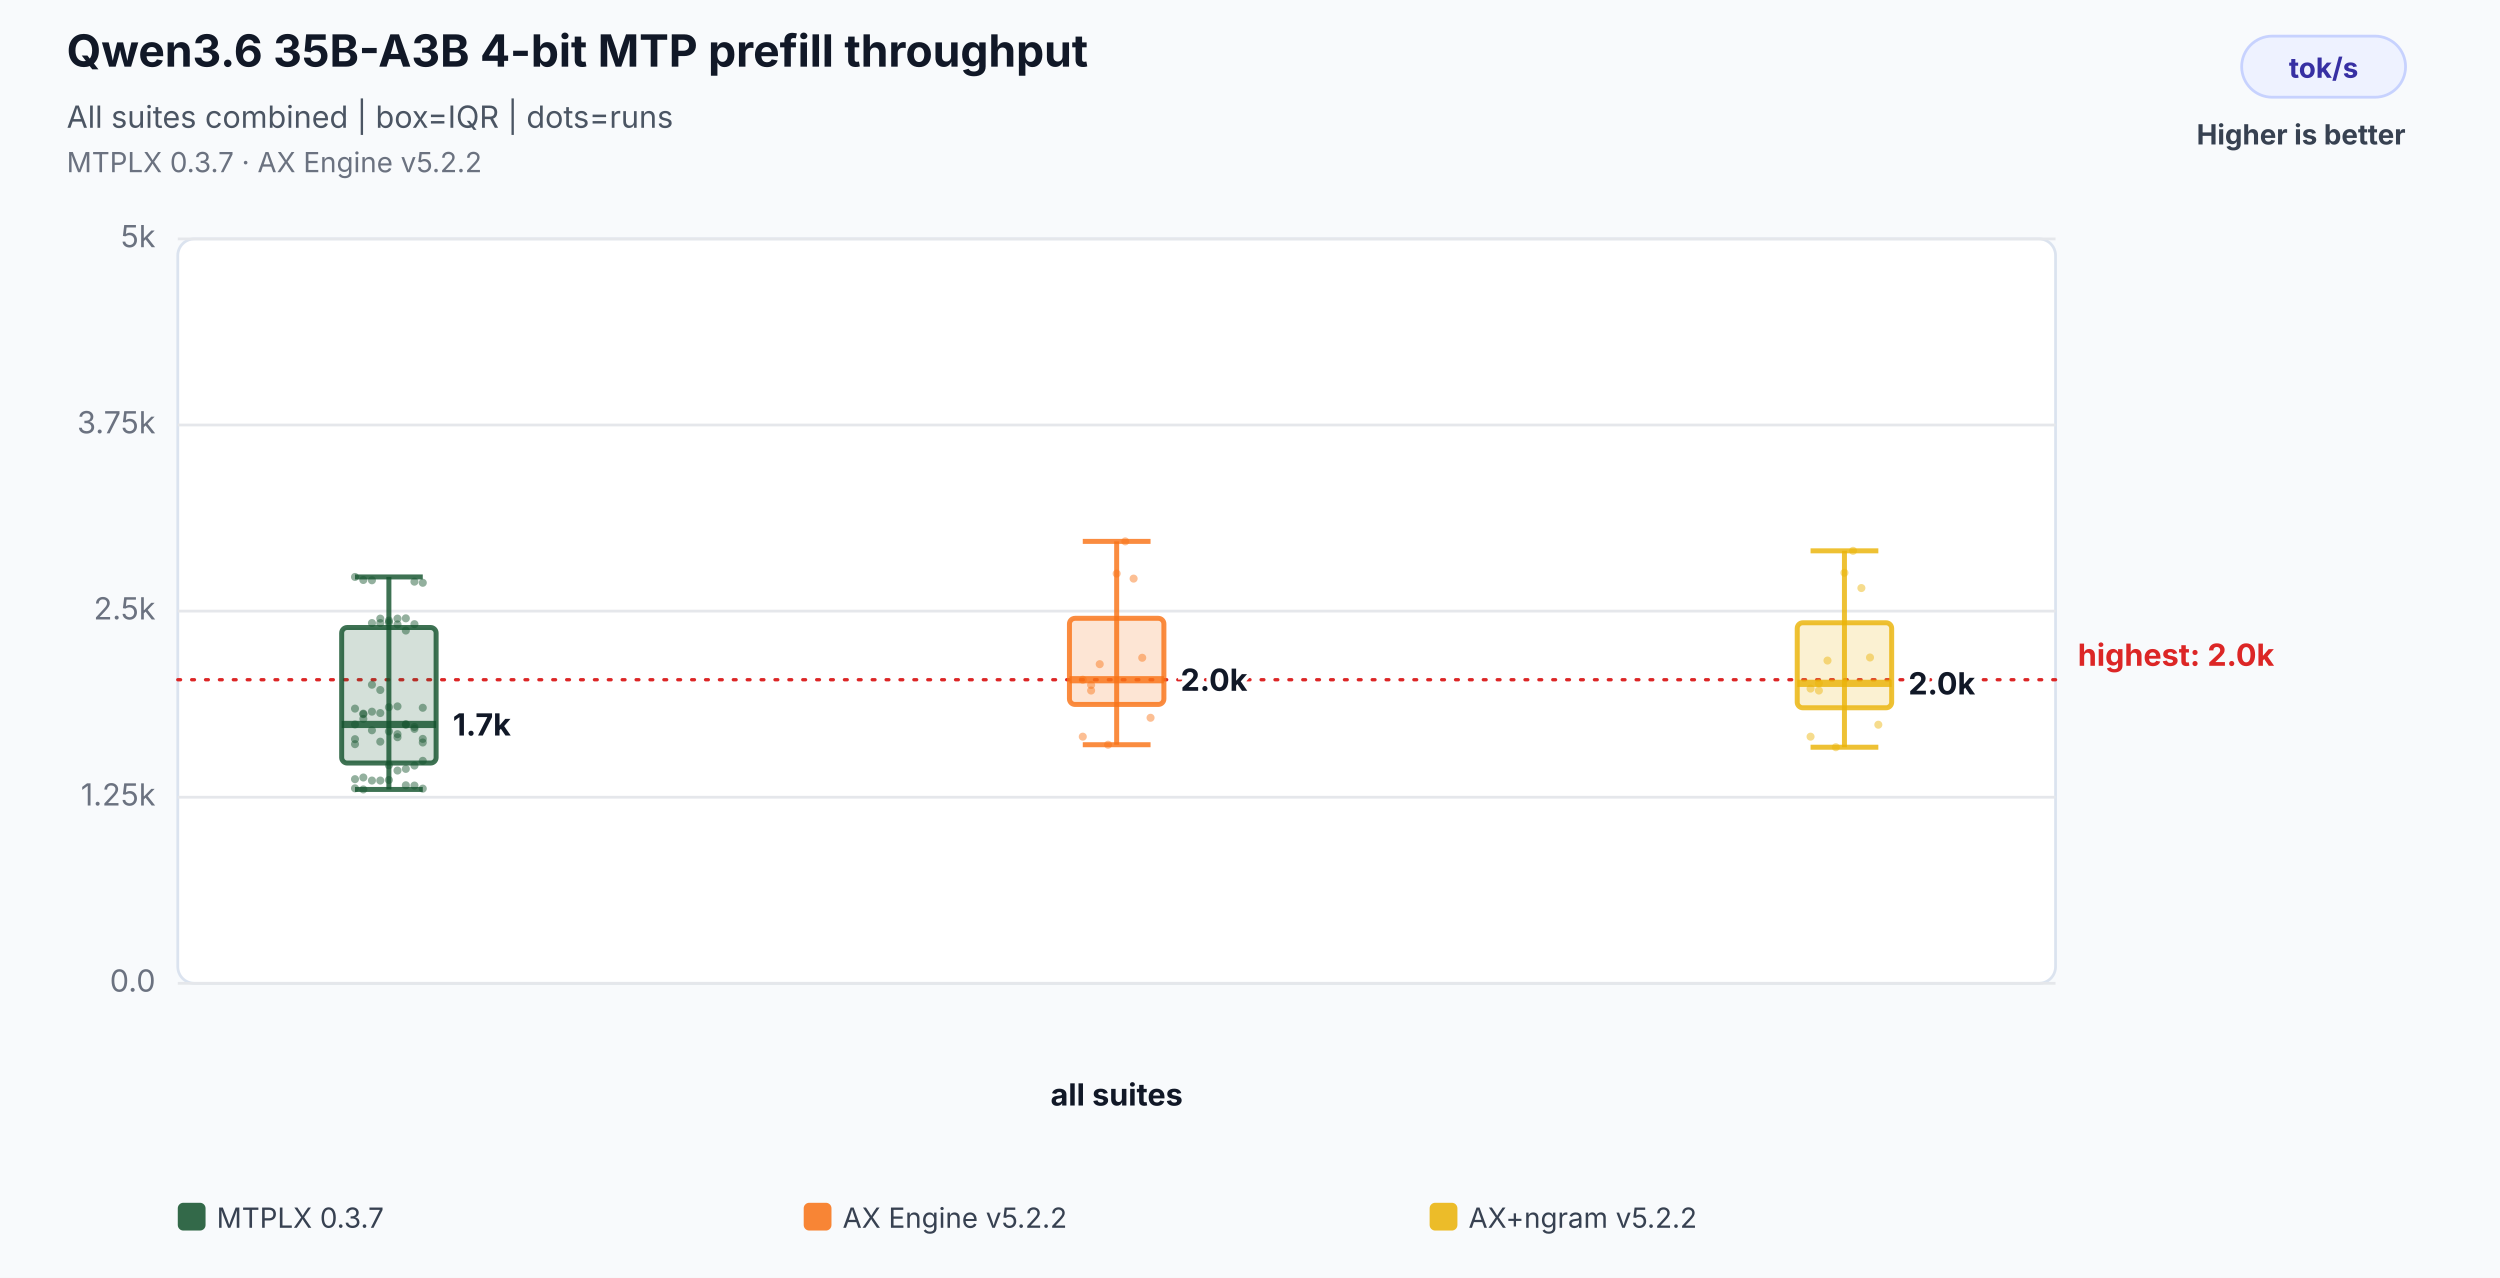
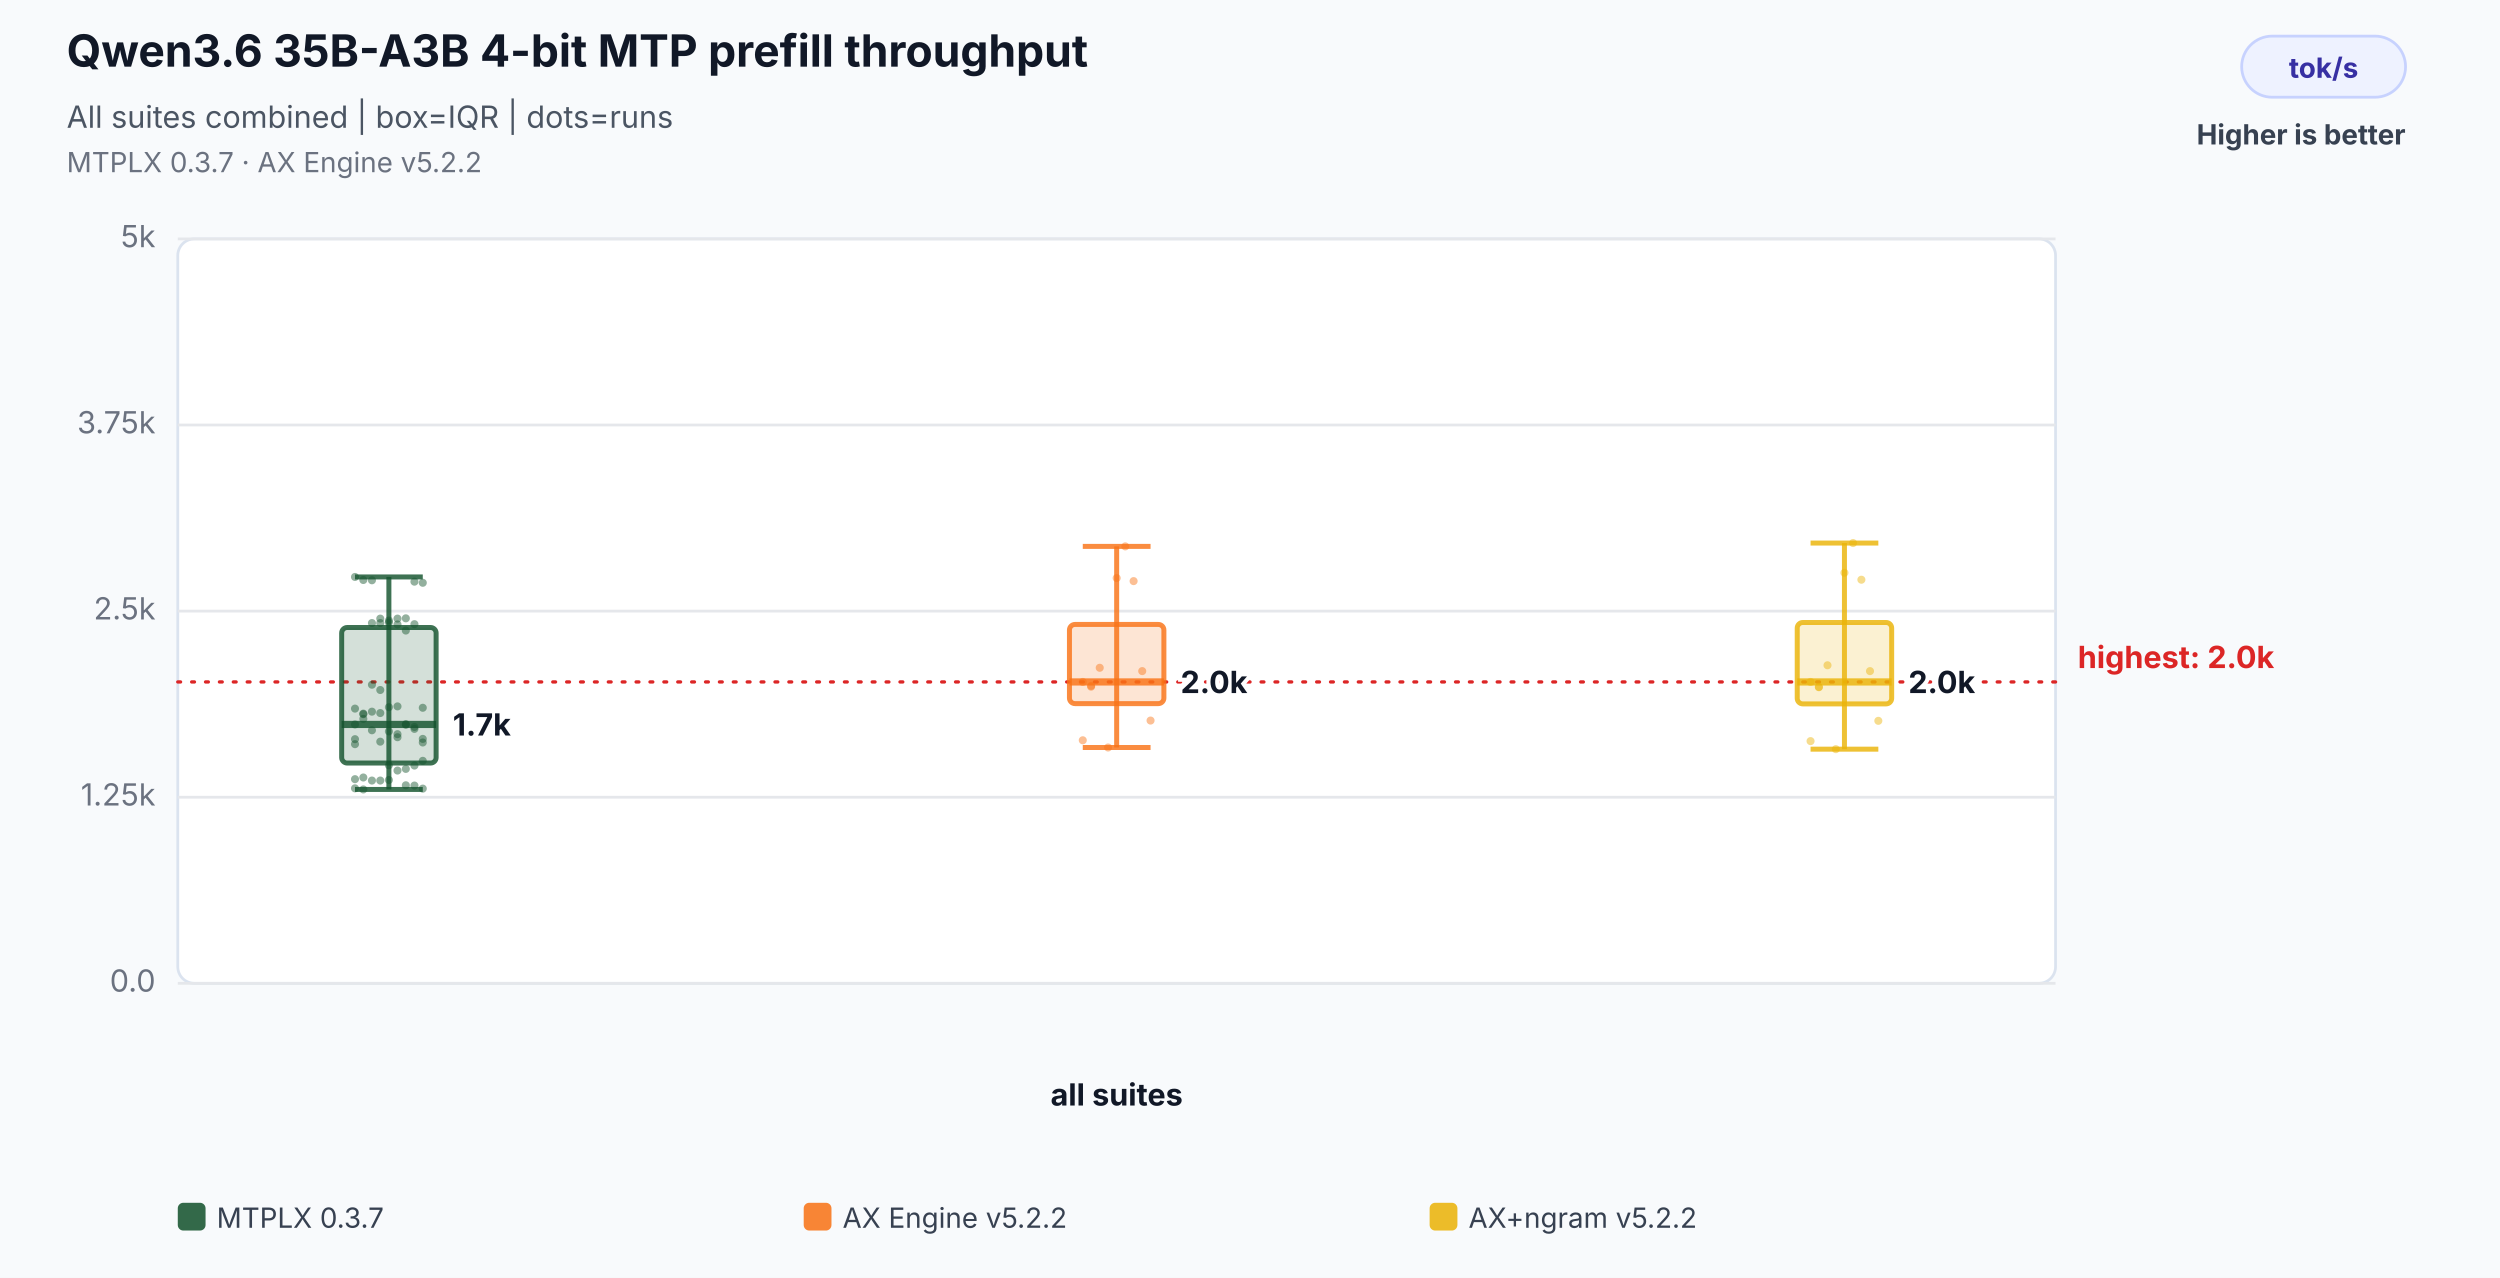
<svg xmlns="http://www.w3.org/2000/svg" width="900" height="460" viewBox="0 0 900 460" role="img" aria-labelledby="title desc">
  <rect width="100%" height="100%" fill="#f8fafc" />
  <text x="24" y="24" font-family="Inter,Segoe UI,Arial,sans-serif" font-size="16" font-weight="700" fill="#111827">Qwen3.6 35B-A3B 4-bit MTP prefill throughput</text>
  <text x="24" y="46" font-family="Inter,Segoe UI,Arial,sans-serif" font-size="11" fill="#4b5563">All suites combined | box=IQR | dots=runs</text>
  <text x="24" y="62" font-family="Inter,Segoe UI,Arial,sans-serif" font-size="10" fill="#6b7280">MTPLX 0.3.7 · AX Engine v5.2.2</text>
  <rect x="807" y="13" width="59" height="22" rx="11" fill="#eef2ff" stroke="#c7d2fe" />
  <text x="836.5" y="28" text-anchor="middle" font-family="Inter,Segoe UI,Arial,sans-serif" font-size="10" font-weight="700" fill="#3730a3">tok/s</text>
  <text x="866" y="52" text-anchor="end" font-family="Inter,Segoe UI,Arial,sans-serif" font-size="10" font-weight="700" fill="#374151">Higher is better</text>
  <rect x="64" y="86" width="676" height="268" rx="6" fill="#ffffff" stroke="#dbe3ef" />
  <line x1="64" y1="354.0" x2="740" y2="354.0" stroke="#e5e7eb" stroke-width="1" />
  <text x="56" y="357.0" text-anchor="end" font-family="Inter,Segoe UI,Arial,sans-serif" font-size="11" fill="#6b7280">0.0</text>
  <line x1="64" y1="287.0" x2="740" y2="287.0" stroke="#e5e7eb" stroke-width="1" />
  <text x="56" y="290.0" text-anchor="end" font-family="Inter,Segoe UI,Arial,sans-serif" font-size="11" fill="#6b7280">1.25k</text>
  <line x1="64" y1="220.0" x2="740" y2="220.0" stroke="#e5e7eb" stroke-width="1" />
  <text x="56" y="223.0" text-anchor="end" font-family="Inter,Segoe UI,Arial,sans-serif" font-size="11" fill="#6b7280">2.5k</text>
  <line x1="64" y1="153.0" x2="740" y2="153.0" stroke="#e5e7eb" stroke-width="1" />
  <text x="56" y="156.0" text-anchor="end" font-family="Inter,Segoe UI,Arial,sans-serif" font-size="11" fill="#6b7280">3.75k</text>
  <line x1="64" y1="86.0" x2="740" y2="86.0" stroke="#e5e7eb" stroke-width="1" />
  <text x="56" y="89.0" text-anchor="end" font-family="Inter,Segoe UI,Arial,sans-serif" font-size="11" fill="#6b7280">5k</text>
-   <line x1="64" y1="244.7" x2="740" y2="244.7" stroke="#dc2626" stroke-width="1.2" stroke-dasharray="1 4" stroke-linecap="round" />
-   <text x="748" y="239.7" text-anchor="start" font-family="Inter,Segoe UI,Arial,sans-serif" font-size="11" font-weight="700" fill="#dc2626" data-label="highest median">highest: 2.0k</text>
+   <line x1="64" y1="245.5" x2="740" y2="245.5" stroke="#dc2626" stroke-width="1.2" stroke-dasharray="1 4" stroke-linecap="round" />
+   <text x="748" y="240.5" text-anchor="start" font-family="Inter,Segoe UI,Arial,sans-serif" font-size="11" font-weight="700" fill="#dc2626" data-label="highest median">highest: 2.0k</text>
  <text x="402.0" y="398" text-anchor="middle" font-family="Inter,Segoe UI,Arial,sans-serif" font-size="11" font-weight="700" fill="#111827">all suites</text>
  <circle cx="127.8" cy="280.5" r="1.45" fill="#14532d" fill-opacity="0.46" />
  <circle cx="130.8" cy="279.9" r="1.45" fill="#14532d" fill-opacity="0.46" />
  <circle cx="133.9" cy="281.0" r="1.45" fill="#14532d" fill-opacity="0.46" />
  <circle cx="136.9" cy="281.0" r="1.45" fill="#14532d" fill-opacity="0.46" />
  <circle cx="140.0" cy="280.8" r="1.45" fill="#14532d" fill-opacity="0.46" />
  <circle cx="143.1" cy="264.3" r="1.45" fill="#14532d" fill-opacity="0.46" />
  <circle cx="146.1" cy="260.7" r="1.45" fill="#14532d" fill-opacity="0.46" />
  <circle cx="149.2" cy="262.4" r="1.45" fill="#14532d" fill-opacity="0.46" />
  <circle cx="152.2" cy="266.0" r="1.45" fill="#14532d" fill-opacity="0.46" />
  <circle cx="127.8" cy="266.1" r="1.45" fill="#14532d" fill-opacity="0.46" />
  <circle cx="130.8" cy="256.9" r="1.45" fill="#14532d" fill-opacity="0.46" />
  <circle cx="133.9" cy="256.2" r="1.45" fill="#14532d" fill-opacity="0.46" />
  <circle cx="136.9" cy="248.4" r="1.45" fill="#14532d" fill-opacity="0.46" />
  <circle cx="140.0" cy="254.6" r="1.45" fill="#14532d" fill-opacity="0.46" />
  <circle cx="143.1" cy="254.3" r="1.45" fill="#14532d" fill-opacity="0.46" />
  <circle cx="146.1" cy="282.7" r="1.45" fill="#14532d" fill-opacity="0.46" />
  <circle cx="149.2" cy="282.8" r="1.45" fill="#14532d" fill-opacity="0.46" />
  <circle cx="152.2" cy="283.9" r="1.45" fill="#14532d" fill-opacity="0.46" />
  <circle cx="127.8" cy="283.8" r="1.45" fill="#14532d" fill-opacity="0.46" />
  <circle cx="130.8" cy="284.2" r="1.45" fill="#14532d" fill-opacity="0.46" />
  <circle cx="133.9" cy="224.3" r="1.45" fill="#14532d" fill-opacity="0.46" />
  <circle cx="136.9" cy="222.7" r="1.45" fill="#14532d" fill-opacity="0.46" />
  <circle cx="140.0" cy="223.4" r="1.45" fill="#14532d" fill-opacity="0.46" />
  <circle cx="143.1" cy="222.7" r="1.45" fill="#14532d" fill-opacity="0.46" />
  <circle cx="146.1" cy="222.6" r="1.45" fill="#14532d" fill-opacity="0.46" />
  <circle cx="149.2" cy="209.4" r="1.45" fill="#14532d" fill-opacity="0.46" />
  <circle cx="152.2" cy="209.8" r="1.45" fill="#14532d" fill-opacity="0.46" />
  <circle cx="127.8" cy="207.7" r="1.45" fill="#14532d" fill-opacity="0.46" />
  <circle cx="130.8" cy="208.8" r="1.45" fill="#14532d" fill-opacity="0.46" />
  <circle cx="133.9" cy="208.9" r="1.45" fill="#14532d" fill-opacity="0.46" />
  <circle cx="136.9" cy="224.3" r="1.45" fill="#14532d" fill-opacity="0.46" />
  <circle cx="140.0" cy="224.1" r="1.45" fill="#14532d" fill-opacity="0.46" />
  <circle cx="143.1" cy="224.8" r="1.45" fill="#14532d" fill-opacity="0.46" />
  <circle cx="146.1" cy="227.0" r="1.45" fill="#14532d" fill-opacity="0.46" />
  <circle cx="149.2" cy="224.7" r="1.45" fill="#14532d" fill-opacity="0.46" />
  <circle cx="152.2" cy="254.8" r="1.45" fill="#14532d" fill-opacity="0.46" />
  <circle cx="127.8" cy="255.1" r="1.45" fill="#14532d" fill-opacity="0.46" />
  <circle cx="130.8" cy="257.1" r="1.45" fill="#14532d" fill-opacity="0.46" />
  <circle cx="133.9" cy="246.5" r="1.45" fill="#14532d" fill-opacity="0.46" />
  <circle cx="136.9" cy="256.7" r="1.45" fill="#14532d" fill-opacity="0.46" />
  <circle cx="140.0" cy="275.5" r="1.45" fill="#14532d" fill-opacity="0.46" />
  <circle cx="143.1" cy="277.4" r="1.45" fill="#14532d" fill-opacity="0.46" />
  <circle cx="146.1" cy="276.8" r="1.45" fill="#14532d" fill-opacity="0.46" />
  <circle cx="149.2" cy="275.6" r="1.45" fill="#14532d" fill-opacity="0.46" />
  <circle cx="152.2" cy="273.9" r="1.45" fill="#14532d" fill-opacity="0.46" />
  <circle cx="127.8" cy="260.8" r="1.45" fill="#14532d" fill-opacity="0.46" />
  <circle cx="130.8" cy="258.8" r="1.45" fill="#14532d" fill-opacity="0.46" />
  <circle cx="133.9" cy="262.9" r="1.45" fill="#14532d" fill-opacity="0.46" />
  <circle cx="136.9" cy="267.0" r="1.45" fill="#14532d" fill-opacity="0.46" />
  <circle cx="140.0" cy="263.3" r="1.45" fill="#14532d" fill-opacity="0.46" />
  <circle cx="143.1" cy="265.4" r="1.45" fill="#14532d" fill-opacity="0.46" />
  <circle cx="146.1" cy="260.9" r="1.45" fill="#14532d" fill-opacity="0.46" />
  <circle cx="149.2" cy="261.7" r="1.45" fill="#14532d" fill-opacity="0.46" />
  <circle cx="152.2" cy="267.3" r="1.45" fill="#14532d" fill-opacity="0.46" />
  <circle cx="127.8" cy="267.9" r="1.45" fill="#14532d" fill-opacity="0.46" />
  <line x1="140.0" y1="207.7" x2="140.0" y2="284.2" stroke="#14532d" stroke-opacity="0.82" stroke-width="1.8" />
  <line x1="127.8" y1="207.7" x2="152.2" y2="207.7" stroke="#14532d" stroke-opacity="0.82" stroke-width="1.8" />
  <line x1="127.8" y1="284.2" x2="152.2" y2="284.2" stroke="#14532d" stroke-opacity="0.82" stroke-width="1.8" />
  <rect x="123.0" y="225.9" width="34.0" height="48.8" rx="2" fill="#14532d" fill-opacity="0.18" stroke="#14532d" stroke-opacity="0.82" stroke-width="1.8" />
  <line x1="123.0" y1="260.8" x2="157.0" y2="260.8" stroke="#14532d" stroke-opacity="0.82" stroke-width="2.6" />
  <text x="163.0" y="264.8" text-anchor="start" font-family="Inter,Segoe UI,Arial,sans-serif" font-size="11" font-weight="700" fill="#111827" stroke="#ffffff" stroke-width="3" paint-order="stroke">1.7k</text>
-   <circle cx="389.8" cy="265.2" r="1.45" fill="#f97316" fill-opacity="0.46" />
-   <circle cx="392.8" cy="246.6" r="1.45" fill="#f97316" fill-opacity="0.46" />
-   <circle cx="395.9" cy="239.1" r="1.45" fill="#f97316" fill-opacity="0.46" />
-   <circle cx="398.9" cy="268.1" r="1.45" fill="#f97316" fill-opacity="0.46" />
-   <circle cx="402.0" cy="206.5" r="1.45" fill="#f97316" fill-opacity="0.46" />
-   <circle cx="405.1" cy="194.9" r="1.45" fill="#f97316" fill-opacity="0.46" />
-   <circle cx="408.1" cy="208.3" r="1.45" fill="#f97316" fill-opacity="0.46" />
-   <circle cx="411.2" cy="236.8" r="1.45" fill="#f97316" fill-opacity="0.46" />
-   <circle cx="414.2" cy="258.4" r="1.45" fill="#f97316" fill-opacity="0.46" />
-   <circle cx="389.8" cy="244.7" r="1.45" fill="#f97316" fill-opacity="0.46" />
-   <circle cx="392.8" cy="248.6" r="1.45" fill="#f97316" fill-opacity="0.46" />
-   <line x1="402.0" y1="194.9" x2="402.0" y2="268.1" stroke="#f97316" stroke-opacity="0.82" stroke-width="1.8" />
-   <line x1="389.8" y1="194.9" x2="414.2" y2="194.9" stroke="#f97316" stroke-opacity="0.82" stroke-width="1.8" />
-   <line x1="389.8" y1="268.1" x2="414.2" y2="268.1" stroke="#f97316" stroke-opacity="0.82" stroke-width="1.8" />
-   <rect x="385.0" y="222.6" width="34.0" height="31.0" rx="2" fill="#f97316" fill-opacity="0.18" stroke="#f97316" stroke-opacity="0.82" stroke-width="1.8" />
-   <line x1="385.0" y1="244.7" x2="419.0" y2="244.7" stroke="#f97316" stroke-opacity="0.82" stroke-width="2.6" />
-   <text x="425.0" y="248.7" text-anchor="start" font-family="Inter,Segoe UI,Arial,sans-serif" font-size="11" font-weight="700" fill="#111827" stroke="#ffffff" stroke-width="3" paint-order="stroke">2.0k</text>
-   <circle cx="651.8" cy="265.2" r="1.45" fill="#eab308" fill-opacity="0.46" />
-   <circle cx="654.8" cy="246.0" r="1.45" fill="#eab308" fill-opacity="0.46" />
-   <circle cx="657.9" cy="237.8" r="1.45" fill="#eab308" fill-opacity="0.46" />
-   <circle cx="660.9" cy="269.0" r="1.45" fill="#eab308" fill-opacity="0.46" />
+   <circle cx="389.8" cy="266.5" r="1.45" fill="#f97316" fill-opacity="0.46" />
+   <circle cx="392.8" cy="247.2" r="1.45" fill="#f97316" fill-opacity="0.46" />
+   <circle cx="395.9" cy="240.4" r="1.45" fill="#f97316" fill-opacity="0.46" />
+   <circle cx="398.9" cy="269.1" r="1.45" fill="#f97316" fill-opacity="0.46" />
+   <circle cx="402.0" cy="208.1" r="1.45" fill="#f97316" fill-opacity="0.46" />
+   <circle cx="405.1" cy="196.7" r="1.45" fill="#f97316" fill-opacity="0.46" />
+   <circle cx="408.1" cy="209.2" r="1.45" fill="#f97316" fill-opacity="0.46" />
+   <circle cx="411.2" cy="241.6" r="1.45" fill="#f97316" fill-opacity="0.46" />
+   <circle cx="414.2" cy="259.4" r="1.45" fill="#f97316" fill-opacity="0.46" />
+   <circle cx="389.8" cy="245.5" r="1.45" fill="#f97316" fill-opacity="0.46" />
+   <circle cx="392.8" cy="246.9" r="1.45" fill="#f97316" fill-opacity="0.46" />
+   <line x1="402.0" y1="196.7" x2="402.0" y2="269.1" stroke="#f97316" stroke-opacity="0.82" stroke-width="1.8" />
+   <line x1="389.8" y1="196.7" x2="414.2" y2="196.7" stroke="#f97316" stroke-opacity="0.82" stroke-width="1.8" />
+   <line x1="389.8" y1="269.1" x2="414.2" y2="269.1" stroke="#f97316" stroke-opacity="0.82" stroke-width="1.8" />
+   <rect x="385.0" y="224.8" width="34.0" height="28.5" rx="2" fill="#f97316" fill-opacity="0.18" stroke="#f97316" stroke-opacity="0.82" stroke-width="1.8" />
+   <line x1="385.0" y1="245.5" x2="419.0" y2="245.5" stroke="#f97316" stroke-opacity="0.82" stroke-width="2.6" />
+   <text x="425.0" y="249.5" text-anchor="start" font-family="Inter,Segoe UI,Arial,sans-serif" font-size="11" font-weight="700" fill="#111827" stroke="#ffffff" stroke-width="3" paint-order="stroke">2.0k</text>
+   <circle cx="651.8" cy="266.8" r="1.45" fill="#eab308" fill-opacity="0.46" />
+   <circle cx="654.8" cy="247.3" r="1.45" fill="#eab308" fill-opacity="0.46" />
+   <circle cx="657.9" cy="239.5" r="1.45" fill="#eab308" fill-opacity="0.46" />
+   <circle cx="660.9" cy="269.7" r="1.45" fill="#eab308" fill-opacity="0.46" />
  <circle cx="664.0" cy="206.2" r="1.45" fill="#eab308" fill-opacity="0.46" />
-   <circle cx="667.1" cy="198.3" r="1.45" fill="#eab308" fill-opacity="0.46" />
-   <circle cx="670.1" cy="211.7" r="1.45" fill="#eab308" fill-opacity="0.46" />
-   <circle cx="673.2" cy="236.7" r="1.45" fill="#eab308" fill-opacity="0.46" />
-   <circle cx="676.2" cy="260.9" r="1.45" fill="#eab308" fill-opacity="0.46" />
-   <circle cx="651.8" cy="247.9" r="1.45" fill="#eab308" fill-opacity="0.46" />
-   <circle cx="654.8" cy="248.6" r="1.45" fill="#eab308" fill-opacity="0.46" />
-   <line x1="664.0" y1="198.3" x2="664.0" y2="269.0" stroke="#eab308" stroke-opacity="0.82" stroke-width="1.8" />
-   <line x1="651.8" y1="198.3" x2="676.2" y2="198.3" stroke="#eab308" stroke-opacity="0.82" stroke-width="1.8" />
-   <line x1="651.8" y1="269.0" x2="676.2" y2="269.0" stroke="#eab308" stroke-opacity="0.82" stroke-width="1.8" />
-   <rect x="647.0" y="224.2" width="34.0" height="30.6" rx="2" fill="#eab308" fill-opacity="0.18" stroke="#eab308" stroke-opacity="0.82" stroke-width="1.8" />
-   <line x1="647.0" y1="246.0" x2="681.0" y2="246.0" stroke="#eab308" stroke-opacity="0.82" stroke-width="2.6" />
-   <text x="687.0" y="250.0" text-anchor="start" font-family="Inter,Segoe UI,Arial,sans-serif" font-size="11" font-weight="700" fill="#111827" stroke="#ffffff" stroke-width="3" paint-order="stroke">2.0k</text>
+   <circle cx="667.1" cy="195.5" r="1.45" fill="#eab308" fill-opacity="0.46" />
+   <circle cx="670.1" cy="208.7" r="1.45" fill="#eab308" fill-opacity="0.46" />
+   <circle cx="673.2" cy="241.6" r="1.45" fill="#eab308" fill-opacity="0.46" />
+   <circle cx="676.2" cy="259.5" r="1.45" fill="#eab308" fill-opacity="0.46" />
+   <circle cx="651.8" cy="245.5" r="1.45" fill="#eab308" fill-opacity="0.46" />
+   <circle cx="654.8" cy="247.4" r="1.45" fill="#eab308" fill-opacity="0.46" />
+   <line x1="664.0" y1="195.5" x2="664.0" y2="269.7" stroke="#eab308" stroke-opacity="0.82" stroke-width="1.8" />
+   <line x1="651.8" y1="195.5" x2="676.2" y2="195.5" stroke="#eab308" stroke-opacity="0.82" stroke-width="1.8" />
+   <line x1="651.8" y1="269.7" x2="676.2" y2="269.7" stroke="#eab308" stroke-opacity="0.82" stroke-width="1.8" />
+   <rect x="647.0" y="224.1" width="34.0" height="29.3" rx="2" fill="#eab308" fill-opacity="0.18" stroke="#eab308" stroke-opacity="0.82" stroke-width="1.8" />
+   <line x1="647.0" y1="245.5" x2="681.0" y2="245.5" stroke="#eab308" stroke-opacity="0.82" stroke-width="2.6" />
+   <text x="687.0" y="249.5" text-anchor="start" font-family="Inter,Segoe UI,Arial,sans-serif" font-size="11" font-weight="700" fill="#111827" stroke="#ffffff" stroke-width="3" paint-order="stroke">2.0k</text>
  <rect x="64" y="433" width="10" height="10" rx="2" fill="#14532d" fill-opacity="0.86" />
  <text x="78" y="442" font-family="Inter,Segoe UI,Arial,sans-serif" font-size="10" fill="#374151">MTPLX 0.3.7</text>
  <rect x="289.333" y="433" width="10" height="10" rx="2" fill="#f97316" fill-opacity="0.86" />
  <text x="303.333" y="442" font-family="Inter,Segoe UI,Arial,sans-serif" font-size="10" fill="#374151">AX Engine v5.2.2</text>
  <rect x="514.667" y="433" width="10" height="10" rx="2" fill="#eab308" fill-opacity="0.86" />
  <text x="528.667" y="442" font-family="Inter,Segoe UI,Arial,sans-serif" font-size="10" fill="#374151">AX+ngram v5.2.2</text>
</svg>
